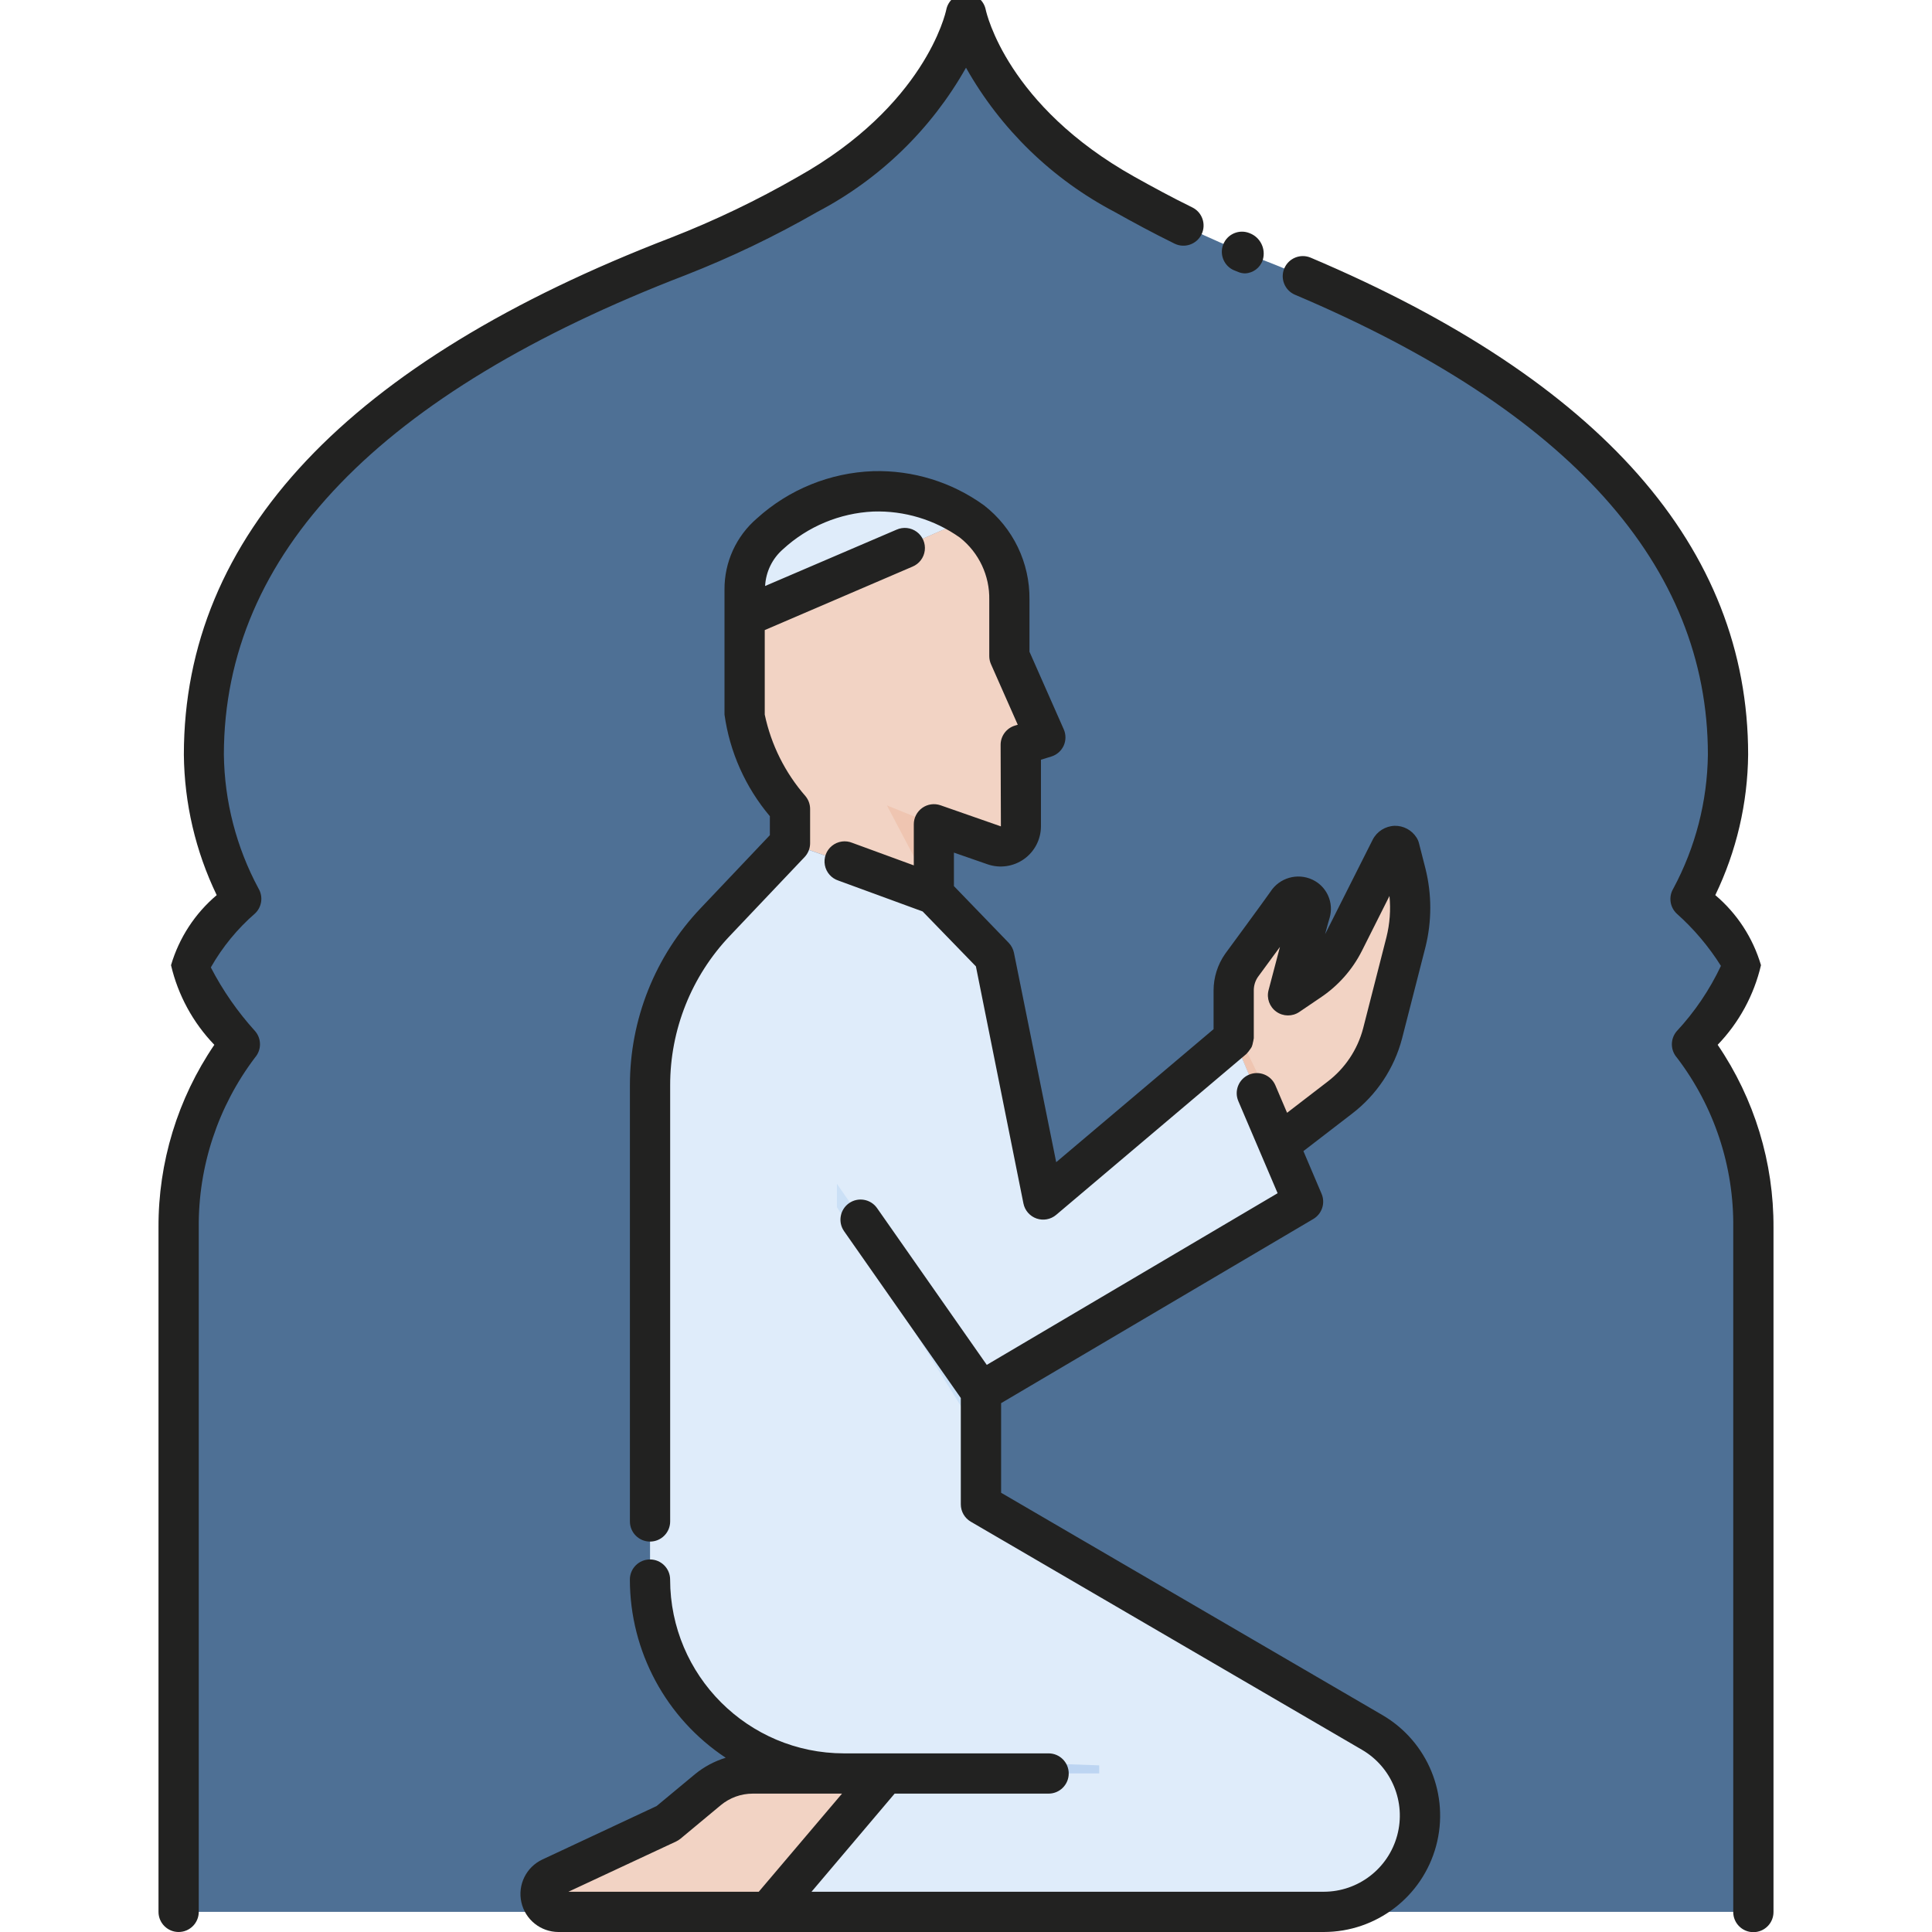
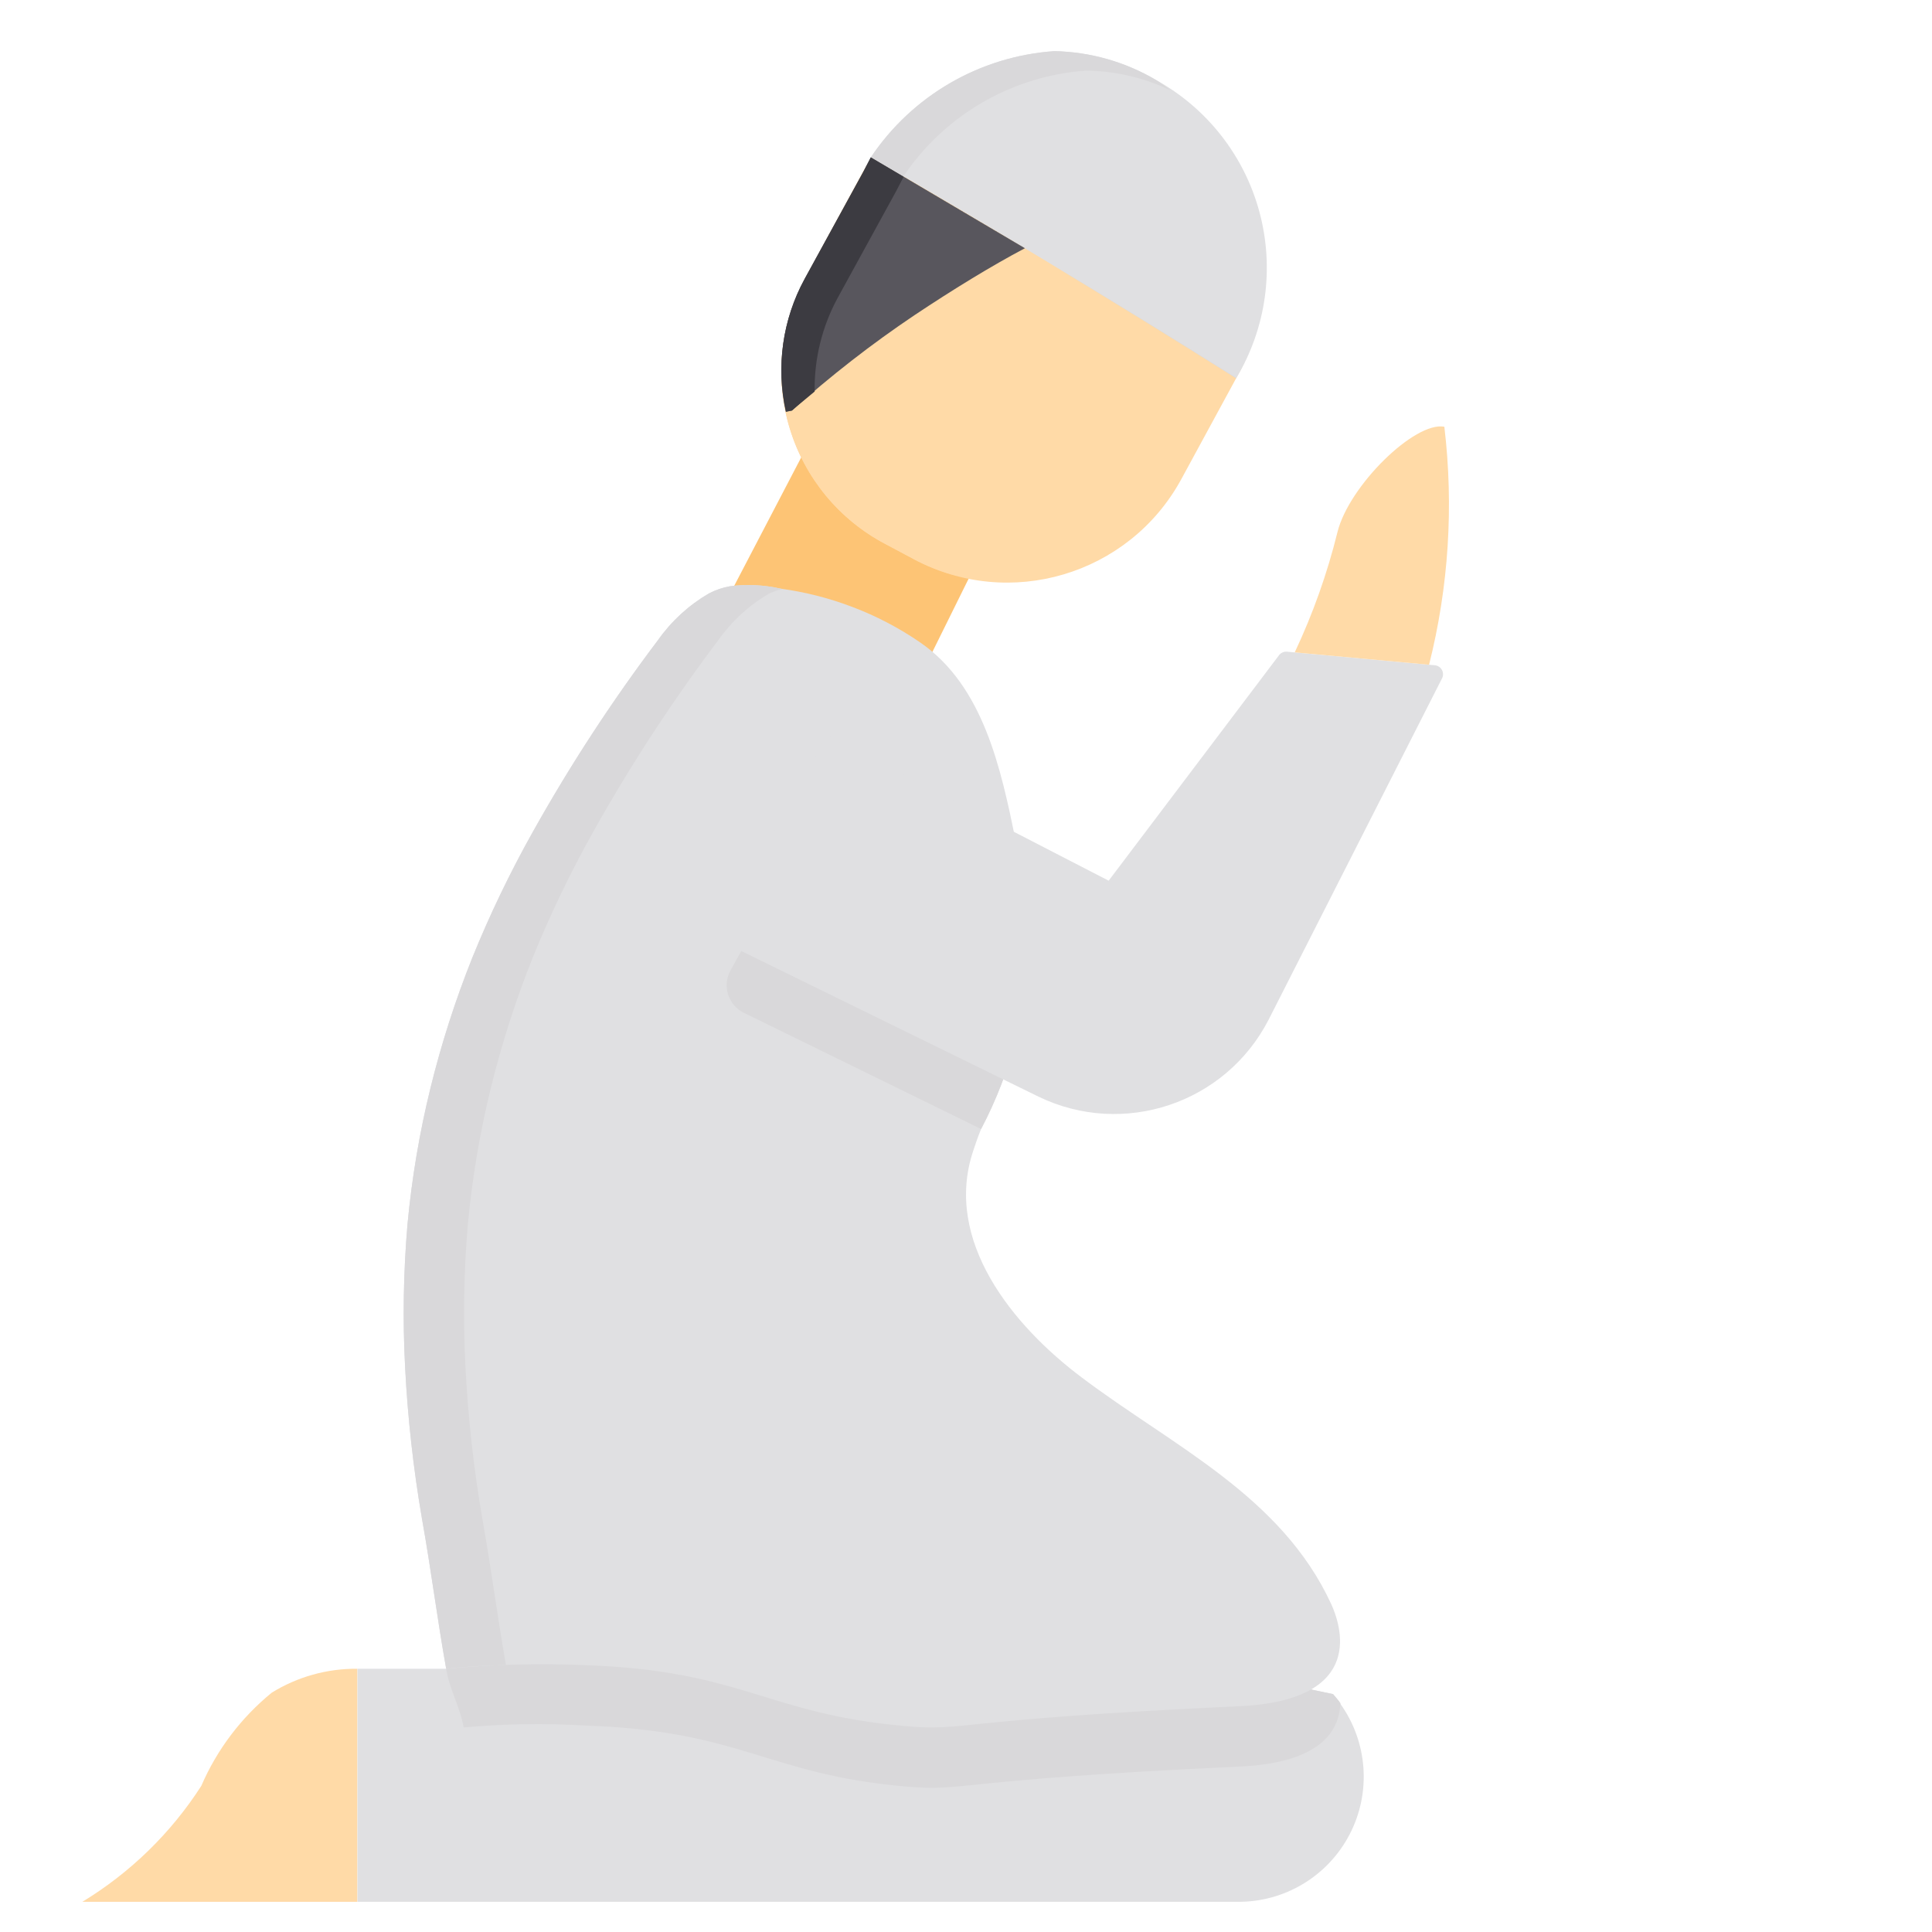
- <svg xmlns="http://www.w3.org/2000/svg" viewBox="0 0 48 48">
-   <g data-name="Layer 1 copy">
-     <path fill="#4e7095" d="M43.562,47.5v-17a7.313,7.313,0,0,0-1.525-4.558S43.271,24.5,43.251,24,42,22.335,42,22.335a7.63,7.63,0,0,0,.932-3.586c0-6.4-6.057-10.178-11.794-12.384a23.952,23.952,0,0,1-3.2-1.536C24.516,2.912,24,.338,24,.338s-.516,2.574-3.939,4.491a23.952,23.952,0,0,1-3.2,1.536C11.125,8.571,5.068,12.349,5.068,18.749A7.63,7.63,0,0,0,6,22.335S4.768,23.506,4.749,24s1.214,1.946,1.214,1.946A7.313,7.313,0,0,0,4.438,30.5v17" />
-     <line x1="21.381" x2="24.372" y1="30.302" y2="34.575" fill="#dfecfa" />
-     <path fill="#dfecfa" d="M21.694,12.21a4.058,4.058,0,0,0-2.565,1.054,1.814,1.814,0,0,0-.63,1.383v.676l5.548-2.429A4,4,0,0,0,21.694,12.21Z" />
-     <path fill="#f2d3c4" d="M34.93 23.41l-.58 2.27a2.948 2.948 0 0 1-1.06 1.59l-1.28.99-.24.18L30.65 25.8V24.61a1.1 1.1 0 0 1 .2-.63s.96-1.3 1.122-1.539a.314.314 0 0 1 .58.23c-.07.241-.552 2.059-.552 2.059l.53-.36a2.513 2.513 0 0 0 .86-.97l1.16-2.31a.127.127 0 0 1 .22-.01l.16.63A3.493 3.493 0 0 1 34.93 23.41zM23.2 20.48L24.7 21a.5.5 0 0 0 .657-.467v-2.03l.61-.188-.892-2.02V14.9a2.418 2.418 0 0 0-.928-1.945c-.031-.022-.071-.042-.1-.065L18.5 15.323v2.431a5.047 5.047 0 0 0 1.128 2.35v.845l3.57 1.269zM21.285 44.062H18.7a1.742 1.742 0 0 0-1.113.4l-1 .833-2.9 1.355a.445.445 0 0 0 .189.848h5.21L22 44.062z" />
-     <path fill="#dfecfa" d="M35.164,45.854a2.485,2.485,0,0,1-2.4,1.646H19.08L22,44.06H20.97a4.72,4.72,0,0,1-2.09-.48,4.811,4.811,0,0,1-2.73-4.34V26.97a5.889,5.889,0,0,1,1.62-4.06l1.86-1.96,3.57,1.27,1.126,1.164a1.842,1.842,0,0,1,.481.912l1.113,5.5,4.73-4,1.72,4.06-8,4.72v2.79l9.72,5.67A2.4,2.4,0,0,1,35.164,45.854Z" />
-     <path fill="#bdd5f2" d="M27.31,44.06H20.97a4.72,4.72,0,0,1-2.09-.48.3.3,0,0,1,.1-.02l8.33.3Z" />
-     <polygon fill="#cbe0f6" points="20.793 29.411 24.372 34.575 24.372 35.736 20.793 29.991 20.793 29.411" />
-     <polygon fill="#efc5b1" points="32.01 28.26 31.77 28.44 30.65 25.78 30.65 25.445 32.01 28.26" />
-     <path fill="#efc5b1" d="M19.08,47.5h-.408s2.893-3.432,2.916-3.432L22,44.062Z" />
-     <polygon fill="#efc5b1" points="23.2 22.22 23.197 20.48 22.035 20.01 23.2 22.22" />
-   </g>
-   <g data-name="Layer 1 copy 2">
-     <path fill="#222221" d="M34.345,42.61l-9.473-5.523V34.861l7.756-4.575a.5.5,0,0,0,.206-.627l-.451-1.06,1.207-.929A3.453,3.453,0,0,0,34.834,25.8l.582-2.273a4.033,4.033,0,0,0,0-1.944l-.161-.63a.465.465,0,0,0-.061-.143.629.629,0,0,0-.545-.293.636.636,0,0,0-.545.345l-1.158,2.3c-.007.016-.016.031-.024.046.053-.2.094-.347.111-.4a.8.8,0,0,0-.424-.952.825.825,0,0,0-1.046.3c-.161.232-1.114,1.527-1.124,1.541a1.591,1.591,0,0,0-.288.913v.959l-3.91,3.305-1.049-5.2a.509.509,0,0,0-.131-.25L23.7,22.015v-.832l.84.292a1,1,0,0,0,1.322-.939V18.875l.257-.079a.5.5,0,0,0,.308-.27.5.5,0,0,0,0-.41l-.85-1.924V14.9a2.92,2.92,0,0,0-1.129-2.345,4.485,4.485,0,0,0-2.754-.849,4.54,4.54,0,0,0-2.889,1.174A2.309,2.309,0,0,0,18,14.647v3.107a4.981,4.981,0,0,0,1.127,2.524v.472l-1.718,1.812a6.377,6.377,0,0,0-1.759,4.407V37.8a.5.5,0,1,0,1,0V26.969a5.38,5.38,0,0,1,1.484-3.719l1.856-1.957a.5.5,0,0,0,.137-.344V20.1a.5.5,0,0,0-.114-.319A4.487,4.487,0,0,1,19,17.754v-2.1l3.67-1.576a.5.5,0,1,0-.394-.919l-3.267,1.4a1.3,1.3,0,0,1,.446-.915,3.558,3.558,0,0,1,2.24-.935,3.517,3.517,0,0,1,2.155.649,1.92,1.92,0,0,1,.728,1.545V16.3a.5.5,0,0,0,.042.2l.666,1.506-.073.022a.5.5,0,0,0-.353.478l.007,2.025-1.5-.524a.5.5,0,0,0-.664.472V21.5l-1.526-.559a.5.5,0,1,0-.344.938l2.09.766,1.323,1.364L25.427,29.9a.5.5,0,0,0,.813.283l4.729-4c.007-.006.01-.014.016-.02a.537.537,0,0,0,.067-.084.561.561,0,0,0,.045-.067.469.469,0,0,0,.033-.118.363.363,0,0,0,.013-.064c0-.012.007-.022.007-.033V24.61a.589.589,0,0,1,.1-.334s.271-.368.55-.75L31.517,24.6a.5.5,0,0,0,.764.542l.522-.354a3.042,3.042,0,0,0,1.034-1.166l.684-1.362a3,3,0,0,1-.075,1.024l-.579,2.264a2.445,2.445,0,0,1-.882,1.324l-1.008.775-.291-.683a.5.5,0,0,0-.92.393l.976,2.288L24.516,33.91l-2.725-3.894a.5.5,0,0,0-.82.573l2.9,4.144v2.641a.5.5,0,0,0,.248.432l9.721,5.668A1.892,1.892,0,0,1,32.889,47H20.162l2.065-2.438h3.825a.5.5,0,1,0,0-1H20.968a4.323,4.323,0,0,1-4.319-4.318.5.5,0,0,0-1,0,5.315,5.315,0,0,0,2.381,4.427,2.236,2.236,0,0,0-.763.408l-.954.792L13.473,46.2a.945.945,0,0,0,.4,1.8H32.889a2.892,2.892,0,0,0,1.456-5.39ZM16.8,45.75a.551.551,0,0,0,.108-.069l1-.832a1.246,1.246,0,0,1,.794-.287h2.218L18.851,47H14.122Z" />
-     <path fill="#222221" d="M17.041 6.832a24.514 24.514 0 0 0 3.265-1.567A9.073 9.073 0 0 0 24 1.682a9.08 9.08 0 0 0 3.694 3.584c.452.253.944.52 1.487.787a.5.5 0 0 0 .441-.9c-.526-.258-1-.517-1.439-.762C25.027 2.625 24.51.333 24.49.24a.5.5 0 0 0-.98 0c-.02.1-.537 2.388-3.693 4.156A23.3 23.3 0 0 1 16.682 5.9C8.644 8.99 4.568 13.313 4.568 18.749a8.218 8.218 0 0 0 .816 3.49A3.618 3.618 0 0 0 4.249 23.98a4.244 4.244 0 0 0 1.076 1.978A8 8 0 0 0 3.938 30.5v17a.5.5 0 0 0 1 0v-17a6.9 6.9 0 0 1 1.4-4.229.5.5 0 0 0 0-.653 7.451 7.451 0 0 1-1.1-1.583 5.135 5.135 0 0 1 1.1-1.342.5.5 0 0 0 .084-.619 7.214 7.214 0 0 1-.86-3.329C5.568 13.769 9.428 9.759 17.041 6.832zM30.67 6.719l.1.041a.456.456 0 0 0 .166.032.483.483 0 0 0 .437-.333.543.543 0 0 0-.327-.666.5.5 0 0 0-.379.926zM42.675 25.958a4.244 4.244 0 0 0 1.076-1.978 3.618 3.618 0 0 0-1.135-1.741 8.218 8.218 0 0 0 .816-3.49c0-5.139-3.657-9.293-10.868-12.347a.5.5 0 0 0-.39.921c6.806 2.883 10.258 6.727 10.258 11.426a7.214 7.214 0 0 1-.86 3.329.5.5 0 0 0 .084.619 6.07 6.07 0 0 1 1.1 1.3 6.387 6.387 0 0 1-1.1 1.625.5.5 0 0 0 .006.654 6.83 6.83 0 0 1 1.4 4.228v17a.5.5 0 0 0 1 0v-17A8 8 0 0 0 42.675 25.958z" />
-   </g>
+ <svg xmlns="http://www.w3.org/2000/svg" data-name="Layer 1" viewBox="0 0 32 32">
+   <path fill="#fdc475" d="m13.666 6.818-1.517 2.907 3.236 1.191.98-1.981" />
+   <path fill="#ffdaa7" d="m15.134 9.26-.476-.253a3.224 3.224 0 0 1-1.327-4.387l.964-1.774a3.283 3.283 0 0 1 4.427-1.315l.476.254a3.224 3.224 0 0 1 1.327 4.387l-.964 1.774a3.283 3.283 0 0 1-4.427 1.315Z" />
+   <path fill="#ffdaa7" d="m15.69 9.48-.475-.253a3.224 3.224 0 0 1-1.327-4.387l.964-1.774a3.279 3.279 0 0 1 3.774-1.574 3.278 3.278 0 0 0-4.331 1.354l-.964 1.774a3.224 3.224 0 0 0 1.327 4.387l.476.254a3.284 3.284 0 0 0 .653.26c-.032-.016-.065-.024-.096-.04Z" />
+   <path fill="#e0e0e2" d="M14.423 2.607q1.399.81 2.824 1.669 1.65.994 3.228 1.989a3.553 3.553 0 0 0-1.333-4.943 3.452 3.452 0 0 0-1.68-.475 3.99 3.99 0 0 0-3.039 1.76Z" />
+   <path fill="#d9d8da" d="M17.998 1.17a3.333 3.333 0 0 1 1.39.326c-.084-.057-.155-.122-.245-.174a3.452 3.452 0 0 0-1.68-.475 3.99 3.99 0 0 0-3.04 1.76c.178.103.36.214.538.318a3.984 3.984 0 0 1 3.037-1.756zm-.216 3.428-.297-.176c1.016.615 2.016 1.229 2.99 1.843l.003-.006a189.453 189.453 0 0 0-2.696-1.661z" />
+   <path fill="#58565d" d="m14.423 2.607 2.552 1.505c-.55.29-1.198.688-1.828 1.108a18.45 18.45 0 0 0-2.03 1.58l-.1.02a3.161 3.161 0 0 1 .31-2.2l.97-1.77Z" />
+   <path fill="#3c3b41" d="m13.87 4.942.97-1.77.126-.242 2.008 1.183.001-.001-2.552-1.505-.126.243-.97 1.77a3.161 3.161 0 0 0-.31 2.2l.1-.02c.115-.103.253-.21.376-.315a3.152 3.152 0 0 1 .377-1.543Z" />
+   <path fill="#e0e0e2" d="M20.49 31.5H5.92v-3.86h1.47l2.16-1.02 5.4 1.02 2.92-.66s.43.29.44.29l3.77.79c.04.05.08.09.12.15v.01a2.073 2.073 0 0 1-1.71 3.28Z" />
+   <path fill="#d9d8da" d="M22.2 28.21v.01c-.02.46-.34.98-1.67 1.04-4.78.22-4.53.42-5.53.33-2.3-.2-2.69-.92-5.31-1.01a13.48 13.48 0 0 0-2.01.032c-.06-.34-.24-.642-.29-.972l2.16-1.02 5.4 1.02 2.92-.66s.43.29.44.29l3.77.79c.04.05.08.09.12.15Z" />
+   <path fill="#e0e0e2" d="M20.53 28.26c-4.78.22-4.53.42-5.53.33-2.3-.2-2.69-.92-5.31-1.01a16.995 16.995 0 0 0-2.3.06c-.15-.84-.25-1.64-.4-2.48a21.17 21.17 0 0 1-.28-2.51 17.159 17.159 0 0 1 .04-2.38 15.551 15.551 0 0 1 .38-2.25 16.298 16.298 0 0 1 .69-2.15 18.401 18.401 0 0 1 1.01-2.1 27.826 27.826 0 0 1 2.07-3.17 2.69 2.69 0 0 1 .84-.77 1.213 1.213 0 0 1 .35-.12 2.41 2.41 0 0 1 .84.04 5.377 5.377 0 0 1 1.18.3 5.28 5.28 0 0 1 1.13.59c1.05.72 1.34 2.1 1.58 3.27.01.04.01.08.02.12a11.585 11.585 0 0 1 .21 1.56 6.967 6.967 0 0 1-.8 3.11c-.05.12-.09.24-.13.36-.5 1.49.66 2.9 1.79 3.75 1.51 1.14 3.31 1.96 4.14 3.76.14.31.62 1.59-1.52 1.69Z" />
+   <path fill="#d9d8da" d="M7.99 25.16a21.17 21.17 0 0 1-.28-2.51 17.159 17.159 0 0 1 .04-2.38 15.551 15.551 0 0 1 .38-2.25 16.298 16.298 0 0 1 .69-2.15 18.401 18.401 0 0 1 1.01-2.1 27.826 27.826 0 0 1 2.07-3.17 2.69 2.69 0 0 1 .84-.77 1.293 1.293 0 0 1 .218-.075l-.028-.005a2.41 2.41 0 0 0-.84-.04 1.213 1.213 0 0 0-.35.12 2.69 2.69 0 0 0-.84.77 27.826 27.826 0 0 0-2.07 3.17 18.401 18.401 0 0 0-1.01 2.1 16.298 16.298 0 0 0-.69 2.15 15.551 15.551 0 0 0-.38 2.25 17.159 17.159 0 0 0-.04 2.38 21.17 21.17 0 0 0 .28 2.51c.15.84.25 1.64.4 2.48.257-.03.595-.053.99-.064-.144-.816-.244-1.598-.39-2.416Z" />
+   <path fill="#ffdaa7" d="M5.917 31.5v-3.86a2.646 2.646 0 0 0-1.416.396 4.08 4.08 0 0 0-1.167 1.544 6.116 6.116 0 0 1-1.97 1.92Z" />
+   <path fill="#d9d8da" d="M17.05 15.59a6.967 6.967 0 0 1-.8 3.11l-3.931-1.926a.507.507 0 0 1-.22-.7L13.7 13.18l3.28 1.7c.03.24.05.47.07.71Z" />
+   <path fill="#e0e0e2" d="m13.696 12.18 4.667 2.407 2.822-3.735a.149.149 0 0 1 .132-.058l2.449.225a.149.149 0 0 1 .119.216l-2.874 5.657a2.877 2.877 0 0 1-3.808 1.273l-5.361-2.627" />
+   <path fill="#ffdaa7" d="M21.445 10.805a10.664 10.664 0 0 0 .708-1.993c.19-.766 1.28-1.836 1.77-1.744a10.875 10.875 0 0 1-.253 3.942l-2.079-.191" />
</svg>
